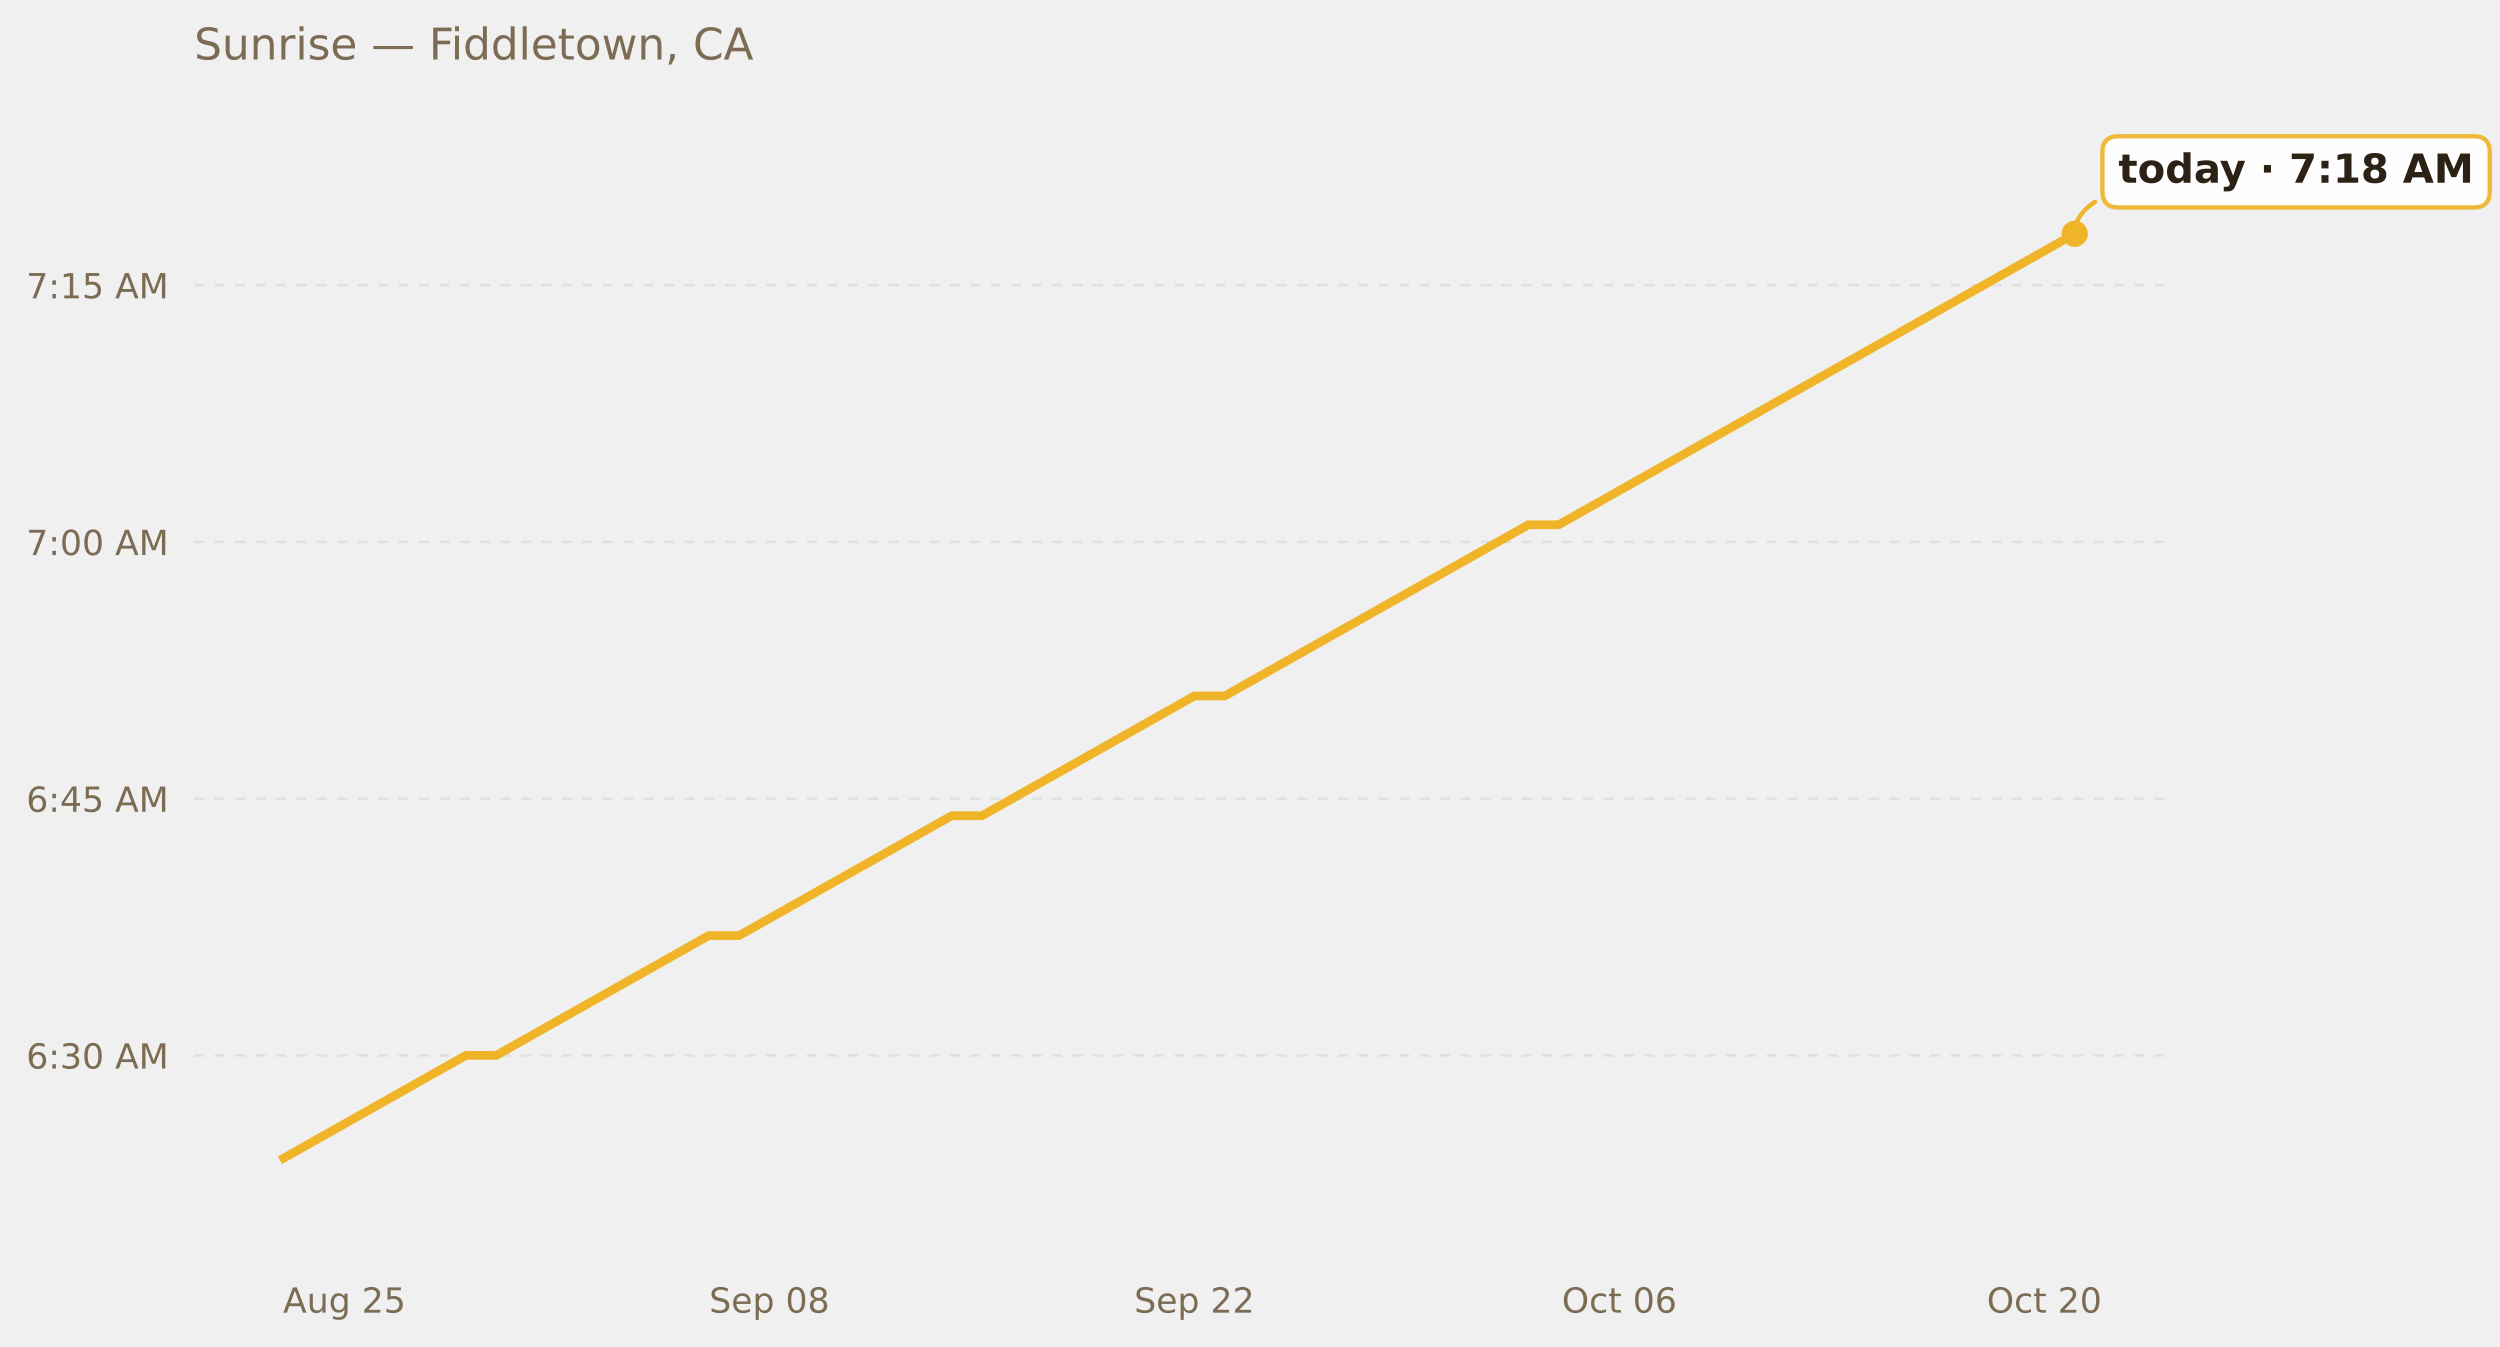
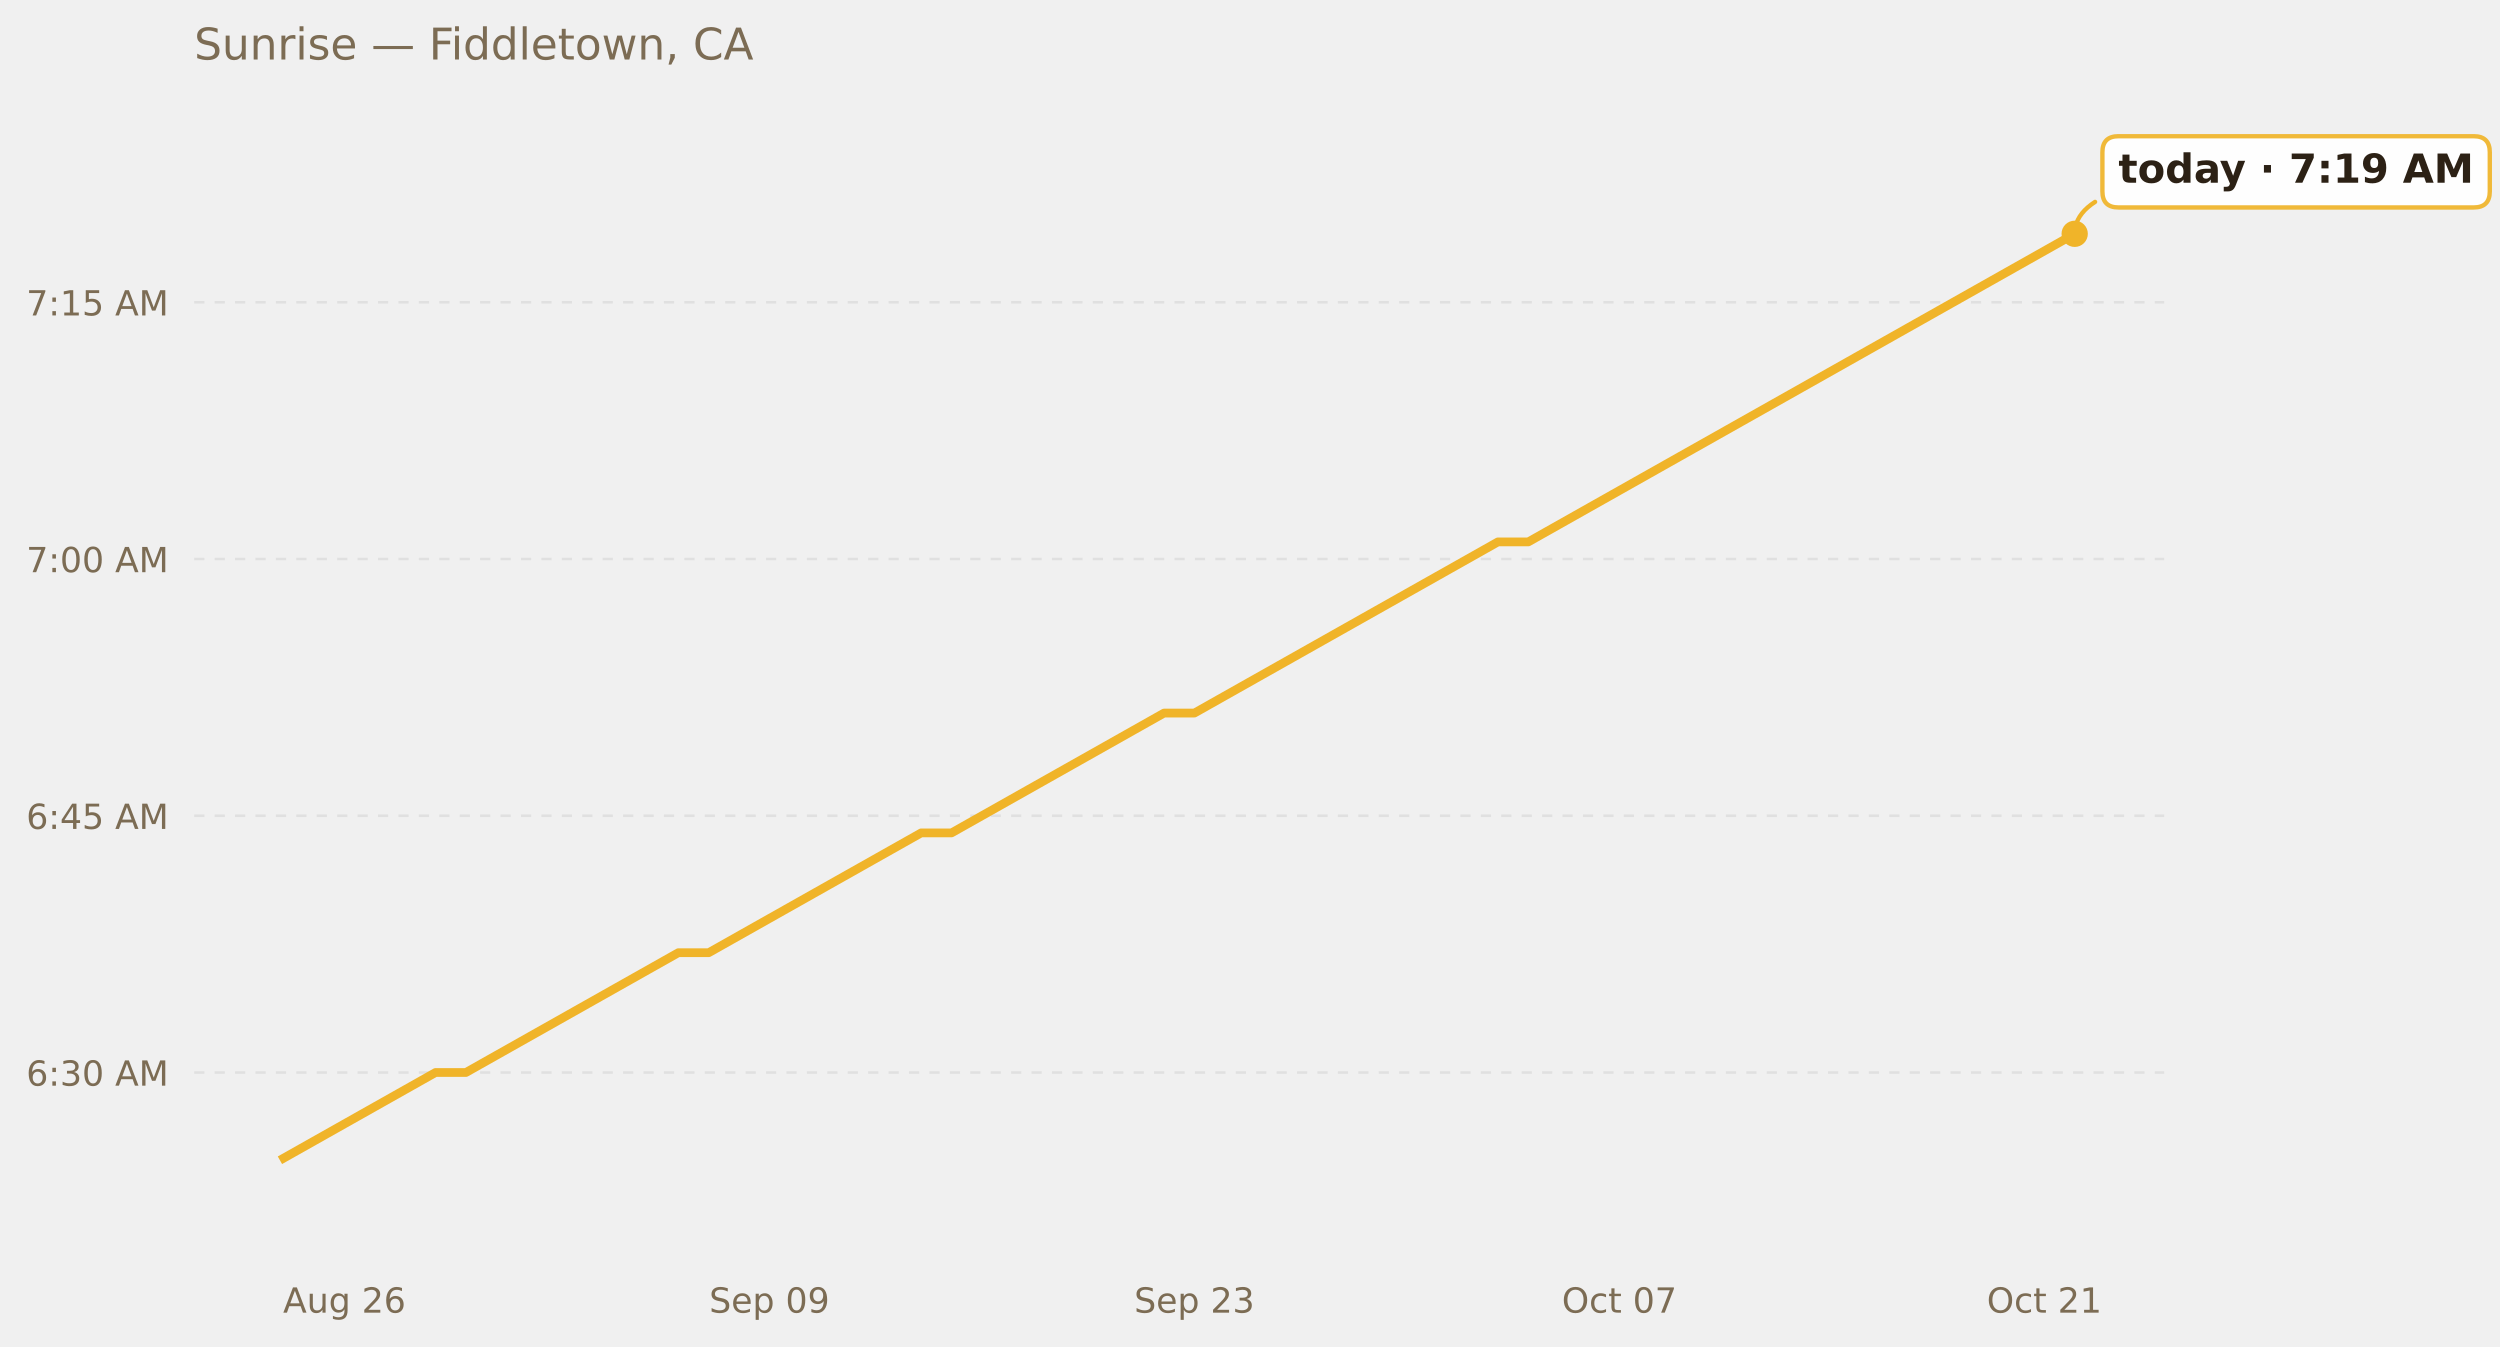
<svg xmlns="http://www.w3.org/2000/svg" xmlns:xlink="http://www.w3.org/1999/xlink" width="685.516pt" height="369.112pt" viewBox="0 0 685.516 369.112" version="1.1">
  <defs>
    <style type="text/css">*{stroke-linejoin: round; stroke-linecap: butt}</style>
  </defs>
  <g id="figure_1">
    <g id="patch_1">
      <path d="M 0 369.112  L 685.516 369.112  L 685.516 0  L 0 0  L 0 369.112  z " style="fill: none; opacity: 0" />
    </g>
    <g id="axes_1">
      <g id="patch_2">
        <path d="M 53.248 345.718  L 593.447 345.718  L 593.447 30.318  L 53.248 30.318  L 53.248 345.718  z " style="fill: none" />
      </g>
      <g id="matplotlib.axis_1">
        <g id="xtick_1">
          <g id="text_1">
            <g style="fill: #7c6c54" transform="translate(77.62049 359.9366) scale(0.095 -0.095)">
              <defs>
                <path id="DejaVuSans-41" d="M 2188 4044  L 1331 1722  L 3047 1722  L 2188 4044  z M 1831 4666  L 2547 4666  L 4325 0  L 3669 0  L 3244 1197  L 1141 1197  L 716 0  L 50 0  L 1831 4666  z " transform="scale(0.015625)" />
                <path id="DejaVuSans-75" d="M 544 1381  L 544 3500  L 1119 3500  L 1119 1403  Q 1119 906 1312 657  Q 1506 409 1894 409  Q 2359 409 2629 706  Q 2900 1003 2900 1516  L 2900 3500  L 3475 3500  L 3475 0  L 2900 0  L 2900 538  Q 2691 219 2414 64  Q 2138 -91 1772 -91  Q 1169 -91 856 284  Q 544 659 544 1381  z M 1991 3584  L 1991 3584  z " transform="scale(0.015625)" />
                <path id="DejaVuSans-67" d="M 2906 1791  Q 2906 2416 2648 2759  Q 2391 3103 1925 3103  Q 1463 3103 1205 2759  Q 947 2416 947 1791  Q 947 1169 1205 825  Q 1463 481 1925 481  Q 2391 481 2648 825  Q 2906 1169 2906 1791  z M 3481 434  Q 3481 -459 3084 -895  Q 2688 -1331 1869 -1331  Q 1566 -1331 1297 -1286  Q 1028 -1241 775 -1147  L 775 -588  Q 1028 -725 1275 -790  Q 1522 -856 1778 -856  Q 2344 -856 2625 -561  Q 2906 -266 2906 331  L 2906 616  Q 2728 306 2450 153  Q 2172 0 1784 0  Q 1141 0 747 490  Q 353 981 353 1791  Q 353 2603 747 3093  Q 1141 3584 1784 3584  Q 2172 3584 2450 3431  Q 2728 3278 2906 2969  L 2906 3500  L 3481 3500  L 3481 434  z " transform="scale(0.015625)" />
                <path id="DejaVuSans-20" transform="scale(0.015625)" />
                <path id="DejaVuSans-32" d="M 1228 531  L 3431 531  L 3431 0  L 469 0  L 469 531  Q 828 903 1448 1529  Q 2069 2156 2228 2338  Q 2531 2678 2651 2914  Q 2772 3150 2772 3378  Q 2772 3750 2511 3984  Q 2250 4219 1831 4219  Q 1534 4219 1204 4116  Q 875 4013 500 3803  L 500 4441  Q 881 4594 1212 4672  Q 1544 4750 1819 4750  Q 2544 4750 2975 4387  Q 3406 4025 3406 3419  Q 3406 3131 3298 2873  Q 3191 2616 2906 2266  Q 2828 2175 2409 1742  Q 1991 1309 1228 531  z " transform="scale(0.015625)" />
-                 <path id="DejaVuSans-35" d="M 691 4666  L 3169 4666  L 3169 4134  L 1269 4134  L 1269 2991  Q 1406 3038 1543 3061  Q 1681 3084 1819 3084  Q 2600 3084 3056 2656  Q 3513 2228 3513 1497  Q 3513 744 3044 326  Q 2575 -91 1722 -91  Q 1428 -91 1123 -41  Q 819 9 494 109  L 494 744  Q 775 591 1075 516  Q 1375 441 1709 441  Q 2250 441 2565 725  Q 2881 1009 2881 1497  Q 2881 1984 2565 2268  Q 2250 2553 1709 2553  Q 1456 2553 1204 2497  Q 953 2441 691 2322  L 691 4666  z " transform="scale(0.015625)" />
+                 <path id="DejaVuSans-36" d="M 2113 2584  Q 1688 2584 1439 2293  Q 1191 2003 1191 1497  Q 1191 994 1439 701  Q 1688 409 2113 409  Q 2538 409 2786 701  Q 3034 994 3034 1497  Q 3034 2003 2786 2293  Q 2538 2584 2113 2584  z M 3366 4563  L 3366 3988  Q 3128 4100 2886 4159  Q 2644 4219 2406 4219  Q 1781 4219 1451 3797  Q 1122 3375 1075 2522  Q 1259 2794 1537 2939  Q 1816 3084 2150 3084  Q 2853 3084 3261 2657  Q 3669 2231 3669 1497  Q 3669 778 3244 343  Q 2819 -91 2113 -91  Q 1303 -91 875 529  Q 447 1150 447 2328  Q 447 3434 972 4092  Q 1497 4750 2381 4750  Q 2619 4750 2861 4703  Q 3103 4656 3366 4563  z " transform="scale(0.015625)" />
              </defs>
              <use xlink:href="#DejaVuSans-41" />
              <use xlink:href="#DejaVuSans-75" x="68.408" />
              <use xlink:href="#DejaVuSans-67" x="131.787" />
              <use xlink:href="#DejaVuSans-20" x="195.264" />
              <use xlink:href="#DejaVuSans-32" x="227.051" />
-               <use xlink:href="#DejaVuSans-35" x="290.674" />
+               <use xlink:href="#DejaVuSans-36" x="290.674" />
            </g>
          </g>
        </g>
        <g id="xtick_2">
          <g id="text_2">
            <g style="fill: #7c6c54" transform="translate(194.4717 359.9366) scale(0.095 -0.095)">
              <defs>
                <path id="DejaVuSans-53" d="M 3425 4513  L 3425 3897  Q 3066 4069 2747 4153  Q 2428 4238 2131 4238  Q 1616 4238 1336 4038  Q 1056 3838 1056 3469  Q 1056 3159 1242 3001  Q 1428 2844 1947 2747  L 2328 2669  Q 3034 2534 3370 2195  Q 3706 1856 3706 1288  Q 3706 609 3251 259  Q 2797 -91 1919 -91  Q 1588 -91 1214 -16  Q 841 59 441 206  L 441 856  Q 825 641 1194 531  Q 1563 422 1919 422  Q 2459 422 2753 634  Q 3047 847 3047 1241  Q 3047 1584 2836 1778  Q 2625 1972 2144 2069  L 1759 2144  Q 1053 2284 737 2584  Q 422 2884 422 3419  Q 422 4038 858 4394  Q 1294 4750 2059 4750  Q 2388 4750 2728 4690  Q 3069 4631 3425 4513  z " transform="scale(0.015625)" />
                <path id="DejaVuSans-65" d="M 3597 1894  L 3597 1613  L 953 1613  Q 991 1019 1311 708  Q 1631 397 2203 397  Q 2534 397 2845 478  Q 3156 559 3463 722  L 3463 178  Q 3153 47 2828 -22  Q 2503 -91 2169 -91  Q 1331 -91 842 396  Q 353 884 353 1716  Q 353 2575 817 3079  Q 1281 3584 2069 3584  Q 2775 3584 3186 3129  Q 3597 2675 3597 1894  z M 3022 2063  Q 3016 2534 2758 2815  Q 2500 3097 2075 3097  Q 1594 3097 1305 2825  Q 1016 2553 972 2059  L 3022 2063  z " transform="scale(0.015625)" />
                <path id="DejaVuSans-70" d="M 1159 525  L 1159 -1331  L 581 -1331  L 581 3500  L 1159 3500  L 1159 2969  Q 1341 3281 1617 3432  Q 1894 3584 2278 3584  Q 2916 3584 3314 3078  Q 3713 2572 3713 1747  Q 3713 922 3314 415  Q 2916 -91 2278 -91  Q 1894 -91 1617 61  Q 1341 213 1159 525  z M 3116 1747  Q 3116 2381 2855 2742  Q 2594 3103 2138 3103  Q 1681 3103 1420 2742  Q 1159 2381 1159 1747  Q 1159 1113 1420 752  Q 1681 391 2138 391  Q 2594 391 2855 752  Q 3116 1113 3116 1747  z " transform="scale(0.015625)" />
                <path id="DejaVuSans-30" d="M 2034 4250  Q 1547 4250 1301 3770  Q 1056 3291 1056 2328  Q 1056 1369 1301 889  Q 1547 409 2034 409  Q 2525 409 2770 889  Q 3016 1369 3016 2328  Q 3016 3291 2770 3770  Q 2525 4250 2034 4250  z M 2034 4750  Q 2819 4750 3233 4129  Q 3647 3509 3647 2328  Q 3647 1150 3233 529  Q 2819 -91 2034 -91  Q 1250 -91 836 529  Q 422 1150 422 2328  Q 422 3509 836 4129  Q 1250 4750 2034 4750  z " transform="scale(0.015625)" />
-                 <path id="DejaVuSans-38" d="M 2034 2216  Q 1584 2216 1326 1975  Q 1069 1734 1069 1313  Q 1069 891 1326 650  Q 1584 409 2034 409  Q 2484 409 2743 651  Q 3003 894 3003 1313  Q 3003 1734 2745 1975  Q 2488 2216 2034 2216  z M 1403 2484  Q 997 2584 770 2862  Q 544 3141 544 3541  Q 544 4100 942 4425  Q 1341 4750 2034 4750  Q 2731 4750 3128 4425  Q 3525 4100 3525 3541  Q 3525 3141 3298 2862  Q 3072 2584 2669 2484  Q 3125 2378 3379 2068  Q 3634 1759 3634 1313  Q 3634 634 3220 271  Q 2806 -91 2034 -91  Q 1263 -91 848 271  Q 434 634 434 1313  Q 434 1759 690 2068  Q 947 2378 1403 2484  z M 1172 3481  Q 1172 3119 1398 2916  Q 1625 2713 2034 2713  Q 2441 2713 2670 2916  Q 2900 3119 2900 3481  Q 2900 3844 2670 4047  Q 2441 4250 2034 4250  Q 1625 4250 1398 4047  Q 1172 3844 1172 3481  z " transform="scale(0.015625)" />
+                 <path id="DejaVuSans-39" d="M 703 97  L 703 672  Q 941 559 1184 500  Q 1428 441 1663 441  Q 2288 441 2617 861  Q 2947 1281 2994 2138  Q 2813 1869 2534 1725  Q 2256 1581 1919 1581  Q 1219 1581 811 2004  Q 403 2428 403 3163  Q 403 3881 828 4315  Q 1253 4750 1959 4750  Q 2769 4750 3195 4129  Q 3622 3509 3622 2328  Q 3622 1225 3098 567  Q 2575 -91 1691 -91  Q 1453 -91 1209 -44  Q 966 3 703 97  z M 1959 2075  Q 2384 2075 2632 2365  Q 2881 2656 2881 3163  Q 2881 3666 2632 3958  Q 2384 4250 1959 4250  Q 1534 4250 1286 3958  Q 1038 3666 1038 3163  Q 1038 2656 1286 2365  Q 1534 2075 1959 2075  z " transform="scale(0.015625)" />
              </defs>
              <use xlink:href="#DejaVuSans-53" />
              <use xlink:href="#DejaVuSans-65" x="63.477" />
              <use xlink:href="#DejaVuSans-70" x="125" />
              <use xlink:href="#DejaVuSans-20" x="188.477" />
              <use xlink:href="#DejaVuSans-30" x="220.264" />
-               <use xlink:href="#DejaVuSans-38" x="283.887" />
+               <use xlink:href="#DejaVuSans-39" x="283.887" />
            </g>
          </g>
        </g>
        <g id="xtick_3">
          <g id="text_3">
            <g style="fill: #7c6c54" transform="translate(311.0016 359.9366) scale(0.095 -0.095)">
+               <defs>
+                 <path id="DejaVuSans-33" d="M 2597 2516  Q 3050 2419 3304 2112  Q 3559 1806 3559 1356  Q 3559 666 3084 287  Q 2609 -91 1734 -91  Q 1441 -91 1130 -33  Q 819 25 488 141  L 488 750  Q 750 597 1062 519  Q 1375 441 1716 441  Q 2309 441 2620 675  Q 2931 909 2931 1356  Q 2931 1769 2642 2001  Q 2353 2234 1838 2234  L 1294 2234  L 1294 2753  L 1863 2753  Q 2328 2753 2575 2939  Q 2822 3125 2822 3475  Q 2822 3834 2567 4026  Q 2313 4219 1838 4219  Q 1578 4219 1281 4162  Q 984 4106 628 3988  L 628 4550  Q 988 4650 1302 4700  Q 1616 4750 1894 4750  Q 2613 4750 3031 4423  Q 3450 4097 3450 3541  Q 3450 3153 3228 2886  Q 3006 2619 2597 2516  z " transform="scale(0.015625)" />
+               </defs>
              <use xlink:href="#DejaVuSans-53" />
              <use xlink:href="#DejaVuSans-65" x="63.477" />
              <use xlink:href="#DejaVuSans-70" x="125" />
              <use xlink:href="#DejaVuSans-20" x="188.477" />
              <use xlink:href="#DejaVuSans-32" x="220.264" />
-               <use xlink:href="#DejaVuSans-32" x="283.887" />
+               <use xlink:href="#DejaVuSans-33" x="283.887" />
            </g>
          </g>
        </g>
        <g id="xtick_4">
          <g id="text_4">
            <g style="fill: #7c6c54" transform="translate(428.2721 359.9366) scale(0.095 -0.095)">
              <defs>
                <path id="DejaVuSans-4f" d="M 2522 4238  Q 1834 4238 1429 3725  Q 1025 3213 1025 2328  Q 1025 1447 1429 934  Q 1834 422 2522 422  Q 3209 422 3611 934  Q 4013 1447 4013 2328  Q 4013 3213 3611 3725  Q 3209 4238 2522 4238  z M 2522 4750  Q 3503 4750 4090 4092  Q 4678 3434 4678 2328  Q 4678 1225 4090 567  Q 3503 -91 2522 -91  Q 1538 -91 948 565  Q 359 1222 359 2328  Q 359 3434 948 4092  Q 1538 4750 2522 4750  z " transform="scale(0.015625)" />
                <path id="DejaVuSans-63" d="M 3122 3366  L 3122 2828  Q 2878 2963 2633 3030  Q 2388 3097 2138 3097  Q 1578 3097 1268 2742  Q 959 2388 959 1747  Q 959 1106 1268 751  Q 1578 397 2138 397  Q 2388 397 2633 464  Q 2878 531 3122 666  L 3122 134  Q 2881 22 2623 -34  Q 2366 -91 2075 -91  Q 1284 -91 818 406  Q 353 903 353 1747  Q 353 2603 823 3093  Q 1294 3584 2113 3584  Q 2378 3584 2631 3529  Q 2884 3475 3122 3366  z " transform="scale(0.015625)" />
                <path id="DejaVuSans-74" d="M 1172 4494  L 1172 3500  L 2356 3500  L 2356 3053  L 1172 3053  L 1172 1153  Q 1172 725 1289 603  Q 1406 481 1766 481  L 2356 481  L 2356 0  L 1766 0  Q 1100 0 847 248  Q 594 497 594 1153  L 594 3053  L 172 3053  L 172 3500  L 594 3500  L 594 4494  L 1172 4494  z " transform="scale(0.015625)" />
-                 <path id="DejaVuSans-36" d="M 2113 2584  Q 1688 2584 1439 2293  Q 1191 2003 1191 1497  Q 1191 994 1439 701  Q 1688 409 2113 409  Q 2538 409 2786 701  Q 3034 994 3034 1497  Q 3034 2003 2786 2293  Q 2538 2584 2113 2584  z M 3366 4563  L 3366 3988  Q 3128 4100 2886 4159  Q 2644 4219 2406 4219  Q 1781 4219 1451 3797  Q 1122 3375 1075 2522  Q 1259 2794 1537 2939  Q 1816 3084 2150 3084  Q 2853 3084 3261 2657  Q 3669 2231 3669 1497  Q 3669 778 3244 343  Q 2819 -91 2113 -91  Q 1303 -91 875 529  Q 447 1150 447 2328  Q 447 3434 972 4092  Q 1497 4750 2381 4750  Q 2619 4750 2861 4703  Q 3103 4656 3366 4563  z " transform="scale(0.015625)" />
+                 <path id="DejaVuSans-37" d="M 525 4666  L 3525 4666  L 3525 4397  L 1831 0  L 1172 0  L 2766 4134  L 525 4134  L 525 4666  z " transform="scale(0.015625)" />
              </defs>
              <use xlink:href="#DejaVuSans-4f" />
              <use xlink:href="#DejaVuSans-63" x="78.711" />
              <use xlink:href="#DejaVuSans-74" x="133.691" />
              <use xlink:href="#DejaVuSans-20" x="172.9" />
              <use xlink:href="#DejaVuSans-30" x="204.688" />
-               <use xlink:href="#DejaVuSans-36" x="268.311" />
+               <use xlink:href="#DejaVuSans-37" x="268.311" />
            </g>
          </g>
        </g>
        <g id="xtick_5">
          <g id="text_5">
            <g style="fill: #7c6c54" transform="translate(544.802 359.9366) scale(0.095 -0.095)">
+               <defs>
+                 <path id="DejaVuSans-31" d="M 794 531  L 1825 531  L 1825 4091  L 703 3866  L 703 4441  L 1819 4666  L 2450 4666  L 2450 531  L 3481 531  L 3481 0  L 794 0  L 794 531  z " transform="scale(0.015625)" />
+               </defs>
              <use xlink:href="#DejaVuSans-4f" />
              <use xlink:href="#DejaVuSans-63" x="78.711" />
              <use xlink:href="#DejaVuSans-74" x="133.691" />
              <use xlink:href="#DejaVuSans-20" x="172.9" />
              <use xlink:href="#DejaVuSans-32" x="204.688" />
-               <use xlink:href="#DejaVuSans-30" x="268.311" />
+               <use xlink:href="#DejaVuSans-31" x="268.311" />
            </g>
          </g>
        </g>
      </g>
      <g id="matplotlib.axis_2">
        <g id="ytick_1">
          <g id="line2d_1">
-             <path d="M 53.248 289.397  L 593.447 289.397  " clip-path="url(#p739a6fc2e6)" style="fill: none; stroke-dasharray: 2.8,2.8; stroke-dashoffset: 0; stroke: #e0e0e0; stroke-width: 0.7" />
+             <path d="M 53.248 294.09  L 593.447 294.09  " clip-path="url(#p090eacb730)" style="fill: none; stroke-dasharray: 2.8,2.8; stroke-dashoffset: 0; stroke: #e0e0e0; stroke-width: 0.7" />
          </g>
          <g id="text_6">
-             <g style="fill: #7c6c54" transform="translate(7.2 293.006) scale(0.095 -0.095)">
+             <g style="fill: #7c6c54" transform="translate(7.2 297.6994) scale(0.095 -0.095)">
              <defs>
                <path id="DejaVuSans-3a" d="M 750 794  L 1409 794  L 1409 0  L 750 0  L 750 794  z M 750 3309  L 1409 3309  L 1409 2516  L 750 2516  L 750 3309  z " transform="scale(0.015625)" />
-                 <path id="DejaVuSans-33" d="M 2597 2516  Q 3050 2419 3304 2112  Q 3559 1806 3559 1356  Q 3559 666 3084 287  Q 2609 -91 1734 -91  Q 1441 -91 1130 -33  Q 819 25 488 141  L 488 750  Q 750 597 1062 519  Q 1375 441 1716 441  Q 2309 441 2620 675  Q 2931 909 2931 1356  Q 2931 1769 2642 2001  Q 2353 2234 1838 2234  L 1294 2234  L 1294 2753  L 1863 2753  Q 2328 2753 2575 2939  Q 2822 3125 2822 3475  Q 2822 3834 2567 4026  Q 2313 4219 1838 4219  Q 1578 4219 1281 4162  Q 984 4106 628 3988  L 628 4550  Q 988 4650 1302 4700  Q 1616 4750 1894 4750  Q 2613 4750 3031 4423  Q 3450 4097 3450 3541  Q 3450 3153 3228 2886  Q 3006 2619 2597 2516  z " transform="scale(0.015625)" />
                <path id="DejaVuSans-4d" d="M 628 4666  L 1569 4666  L 2759 1491  L 3956 4666  L 4897 4666  L 4897 0  L 4281 0  L 4281 4097  L 3078 897  L 2444 897  L 1241 4097  L 1241 0  L 628 0  L 628 4666  z " transform="scale(0.015625)" />
              </defs>
              <use xlink:href="#DejaVuSans-36" />
              <use xlink:href="#DejaVuSans-3a" x="63.623" />
              <use xlink:href="#DejaVuSans-33" x="97.314" />
              <use xlink:href="#DejaVuSans-30" x="160.938" />
              <use xlink:href="#DejaVuSans-20" x="224.561" />
              <use xlink:href="#DejaVuSans-41" x="256.348" />
              <use xlink:href="#DejaVuSans-4d" x="324.756" />
            </g>
          </g>
        </g>
        <g id="ytick_2">
          <g id="line2d_2">
-             <path d="M 53.248 218.995  L 593.447 218.995  " clip-path="url(#p739a6fc2e6)" style="fill: none; stroke-dasharray: 2.8,2.8; stroke-dashoffset: 0; stroke: #e0e0e0; stroke-width: 0.7" />
+             <path d="M 53.248 223.688  L 593.447 223.688  " clip-path="url(#p090eacb730)" style="fill: none; stroke-dasharray: 2.8,2.8; stroke-dashoffset: 0; stroke: #e0e0e0; stroke-width: 0.7" />
          </g>
          <g id="text_7">
-             <g style="fill: #7c6c54" transform="translate(7.2 222.6042) scale(0.095 -0.095)">
+             <g style="fill: #7c6c54" transform="translate(7.2 227.2976) scale(0.095 -0.095)">
              <defs>
                <path id="DejaVuSans-34" d="M 2419 4116  L 825 1625  L 2419 1625  L 2419 4116  z M 2253 4666  L 3047 4666  L 3047 1625  L 3713 1625  L 3713 1100  L 3047 1100  L 3047 0  L 2419 0  L 2419 1100  L 313 1100  L 313 1709  L 2253 4666  z " transform="scale(0.015625)" />
+                 <path id="DejaVuSans-35" d="M 691 4666  L 3169 4666  L 3169 4134  L 1269 4134  L 1269 2991  Q 1406 3038 1543 3061  Q 1681 3084 1819 3084  Q 2600 3084 3056 2656  Q 3513 2228 3513 1497  Q 3513 744 3044 326  Q 2575 -91 1722 -91  Q 1428 -91 1123 -41  Q 819 9 494 109  L 494 744  Q 775 591 1075 516  Q 1375 441 1709 441  Q 2250 441 2565 725  Q 2881 1009 2881 1497  Q 2881 1984 2565 2268  Q 2250 2553 1709 2553  Q 1456 2553 1204 2497  Q 953 2441 691 2322  L 691 4666  z " transform="scale(0.015625)" />
              </defs>
              <use xlink:href="#DejaVuSans-36" />
              <use xlink:href="#DejaVuSans-3a" x="63.623" />
              <use xlink:href="#DejaVuSans-34" x="97.314" />
              <use xlink:href="#DejaVuSans-35" x="160.938" />
              <use xlink:href="#DejaVuSans-20" x="224.561" />
              <use xlink:href="#DejaVuSans-41" x="256.348" />
              <use xlink:href="#DejaVuSans-4d" x="324.756" />
            </g>
          </g>
        </g>
        <g id="ytick_3">
          <g id="line2d_3">
-             <path d="M 53.248 148.593  L 593.447 148.593  " clip-path="url(#p739a6fc2e6)" style="fill: none; stroke-dasharray: 2.8,2.8; stroke-dashoffset: 0; stroke: #e0e0e0; stroke-width: 0.7" />
+             <path d="M 53.248 153.287  L 593.447 153.287  " clip-path="url(#p090eacb730)" style="fill: none; stroke-dasharray: 2.8,2.8; stroke-dashoffset: 0; stroke: #e0e0e0; stroke-width: 0.7" />
          </g>
          <g id="text_8">
-             <g style="fill: #7c6c54" transform="translate(7.2 152.2024) scale(0.095 -0.095)">
-               <defs>
-                 <path id="DejaVuSans-37" d="M 525 4666  L 3525 4666  L 3525 4397  L 1831 0  L 1172 0  L 2766 4134  L 525 4134  L 525 4666  z " transform="scale(0.015625)" />
-               </defs>
+             <g style="fill: #7c6c54" transform="translate(7.2 156.8958) scale(0.095 -0.095)">
              <use xlink:href="#DejaVuSans-37" />
              <use xlink:href="#DejaVuSans-3a" x="63.623" />
              <use xlink:href="#DejaVuSans-30" x="97.314" />
              <use xlink:href="#DejaVuSans-30" x="160.938" />
              <use xlink:href="#DejaVuSans-20" x="224.561" />
              <use xlink:href="#DejaVuSans-41" x="256.348" />
              <use xlink:href="#DejaVuSans-4d" x="324.756" />
            </g>
          </g>
        </g>
        <g id="ytick_4">
          <g id="line2d_4">
-             <path d="M 53.248 78.191  L 593.447 78.191  " clip-path="url(#p739a6fc2e6)" style="fill: none; stroke-dasharray: 2.8,2.8; stroke-dashoffset: 0; stroke: #e0e0e0; stroke-width: 0.7" />
+             <path d="M 53.248 82.885  L 593.447 82.885  " clip-path="url(#p090eacb730)" style="fill: none; stroke-dasharray: 2.8,2.8; stroke-dashoffset: 0; stroke: #e0e0e0; stroke-width: 0.7" />
          </g>
          <g id="text_9">
-             <g style="fill: #7c6c54" transform="translate(7.2 81.8006) scale(0.095 -0.095)">
-               <defs>
-                 <path id="DejaVuSans-31" d="M 794 531  L 1825 531  L 1825 4091  L 703 3866  L 703 4441  L 1819 4666  L 2450 4666  L 2450 531  L 3481 531  L 3481 0  L 794 0  L 794 531  z " transform="scale(0.015625)" />
-               </defs>
+             <g style="fill: #7c6c54" transform="translate(7.2 86.49405) scale(0.095 -0.095)">
              <use xlink:href="#DejaVuSans-37" />
              <use xlink:href="#DejaVuSans-3a" x="63.623" />
              <use xlink:href="#DejaVuSans-31" x="97.314" />
              <use xlink:href="#DejaVuSans-35" x="160.938" />
              <use xlink:href="#DejaVuSans-20" x="224.561" />
              <use xlink:href="#DejaVuSans-41" x="256.348" />
              <use xlink:href="#DejaVuSans-4d" x="324.756" />
            </g>
          </g>
        </g>
      </g>
      <g id="line2d_5">
-         <path d="M 77.802 317.557  L 86.126 312.864  L 94.45 308.171  L 102.773 303.477  L 111.097 298.784  L 119.42 294.09  L 127.744 289.397  L 136.067 289.397  L 144.391 284.703  L 152.715 280.01  L 161.038 275.316  L 169.362 270.623  L 177.685 265.929  L 186.009 261.236  L 194.332 256.543  L 202.656 256.543  L 210.979 251.849  L 219.303 247.156  L 227.627 242.462  L 235.95 237.769  L 244.274 233.075  L 252.597 228.382  L 260.921 223.688  L 269.244 223.688  L 277.568 218.995  L 285.891 214.301  L 294.215 209.608  L 302.539 204.915  L 310.862 200.221  L 319.186 195.528  L 327.509 190.834  L 335.833 190.834  L 344.156 186.141  L 352.48 181.447  L 360.804 176.754  L 369.127 172.06  L 377.451 167.367  L 385.774 162.673  L 394.098 157.98  L 402.421 153.287  L 410.745 148.593  L 419.068 143.9  L 427.392 143.9  L 435.716 139.206  L 444.039 134.513  L 452.363 129.819  L 460.686 125.126  L 469.01 120.432  L 477.333 115.739  L 485.657 111.046  L 493.981 106.352  L 502.304 101.659  L 510.628 96.965  L 518.951 92.272  L 527.275 87.578  L 535.598 82.885  L 543.922 78.191  L 552.245 73.498  L 560.569 68.804  L 568.893 64.111  " clip-path="url(#p739a6fc2e6)" style="fill: none; stroke: #f0b429; stroke-width: 2.4; stroke-linecap: square" />
+         <path d="M 77.802 317.557  L 86.126 312.864  L 94.45 308.171  L 102.773 303.477  L 111.097 298.784  L 119.42 294.09  L 127.744 294.09  L 136.067 289.397  L 144.391 284.703  L 152.715 280.01  L 161.038 275.316  L 169.362 270.623  L 177.685 265.929  L 186.009 261.236  L 194.332 261.236  L 202.656 256.543  L 210.979 251.849  L 219.303 247.156  L 227.627 242.462  L 235.95 237.769  L 244.274 233.075  L 252.597 228.382  L 260.921 228.382  L 269.244 223.688  L 277.568 218.995  L 285.891 214.301  L 294.215 209.608  L 302.539 204.915  L 310.862 200.221  L 319.186 195.528  L 327.509 195.528  L 335.833 190.834  L 344.156 186.141  L 352.48 181.447  L 360.804 176.754  L 369.127 172.06  L 377.451 167.367  L 385.774 162.673  L 394.098 157.98  L 402.421 153.287  L 410.745 148.593  L 419.068 148.593  L 427.392 143.9  L 435.716 139.206  L 444.039 134.513  L 452.363 129.819  L 460.686 125.126  L 469.01 120.432  L 477.333 115.739  L 485.657 111.046  L 493.981 106.352  L 502.304 101.659  L 510.628 96.965  L 518.951 92.272  L 527.275 87.578  L 535.598 82.885  L 543.922 78.191  L 552.245 73.498  L 560.569 68.804  L 568.893 64.111  " clip-path="url(#p090eacb730)" style="fill: none; stroke: #f0b429; stroke-width: 2.4; stroke-linecap: square" />
      </g>
      <g id="patch_3">
        <path d="M 574.481 55.364  Q 570.003 58.242 569.113 62.124  " style="fill: none; stroke: #f0b429; stroke-width: 1.2; stroke-linecap: round" />
      </g>
      <g id="text_10">
        <g id="patch_4">
          <path d="M 580.893 56.885  L 678.316 56.885  Q 682.716 56.885 682.716 52.485  L 682.716 41.753  Q 682.716 37.353 678.316 37.353  L 580.893 37.353  Q 576.493 37.353 576.493 41.753  L 576.493 52.485  Q 576.493 56.885 580.893 56.885  z " style="fill: #ffffff; opacity: 0.92; stroke: #f0b429; stroke-width: 1.2; stroke-linejoin: miter" />
        </g>
        <g style="fill: #2c2115" transform="translate(580.8926 50.11098) scale(0.11 -0.11)">
          <defs>
            <path id="DejaVuSans-Bold-74" d="M 1759 4494  L 1759 3500  L 2913 3500  L 2913 2700  L 1759 2700  L 1759 1216  Q 1759 972 1856 886  Q 1953 800 2241 800  L 2816 800  L 2816 0  L 1856 0  Q 1194 0 917 276  Q 641 553 641 1216  L 641 2700  L 84 2700  L 84 3500  L 641 3500  L 641 4494  L 1759 4494  z " transform="scale(0.015625)" />
            <path id="DejaVuSans-Bold-6f" d="M 2203 2784  Q 1831 2784 1636 2517  Q 1441 2250 1441 1747  Q 1441 1244 1636 976  Q 1831 709 2203 709  Q 2569 709 2762 976  Q 2956 1244 2956 1747  Q 2956 2250 2762 2517  Q 2569 2784 2203 2784  z M 2203 3584  Q 3106 3584 3614 3096  Q 4122 2609 4122 1747  Q 4122 884 3614 396  Q 3106 -91 2203 -91  Q 1297 -91 786 396  Q 275 884 275 1747  Q 275 2609 786 3096  Q 1297 3584 2203 3584  z " transform="scale(0.015625)" />
            <path id="DejaVuSans-Bold-64" d="M 2919 2988  L 2919 4863  L 4044 4863  L 4044 0  L 2919 0  L 2919 506  Q 2688 197 2409 53  Q 2131 -91 1766 -91  Q 1119 -91 703 423  Q 288 938 288 1747  Q 288 2556 703 3070  Q 1119 3584 1766 3584  Q 2128 3584 2408 3439  Q 2688 3294 2919 2988  z M 2181 722  Q 2541 722 2730 984  Q 2919 1247 2919 1747  Q 2919 2247 2730 2509  Q 2541 2772 2181 2772  Q 1825 2772 1636 2509  Q 1447 2247 1447 1747  Q 1447 1247 1636 984  Q 1825 722 2181 722  z " transform="scale(0.015625)" />
            <path id="DejaVuSans-Bold-61" d="M 2106 1575  Q 1756 1575 1579 1456  Q 1403 1338 1403 1106  Q 1403 894 1545 773  Q 1688 653 1941 653  Q 2256 653 2472 879  Q 2688 1106 2688 1447  L 2688 1575  L 2106 1575  z M 3816 1997  L 3816 0  L 2688 0  L 2688 519  Q 2463 200 2181 54  Q 1900 -91 1497 -91  Q 953 -91 614 226  Q 275 544 275 1050  Q 275 1666 698 1953  Q 1122 2241 2028 2241  L 2688 2241  L 2688 2328  Q 2688 2594 2478 2717  Q 2269 2841 1825 2841  Q 1466 2841 1156 2769  Q 847 2697 581 2553  L 581 3406  Q 941 3494 1303 3539  Q 1666 3584 2028 3584  Q 2975 3584 3395 3211  Q 3816 2838 3816 1997  z " transform="scale(0.015625)" />
            <path id="DejaVuSans-Bold-79" d="M 78 3500  L 1197 3500  L 2138 1125  L 2938 3500  L 4056 3500  L 2584 -331  Q 2363 -916 2067 -1148  Q 1772 -1381 1288 -1381  L 641 -1381  L 641 -647  L 991 -647  Q 1275 -647 1404 -556  Q 1534 -466 1606 -231  L 1638 -134  L 78 3500  z " transform="scale(0.015625)" />
            <path id="DejaVuSans-Bold-20" transform="scale(0.015625)" />
            <path id="DejaVuSans-Bold-b7" d="M 653 2828  L 1778 2828  L 1778 1619  L 653 1619  L 653 2828  z " transform="scale(0.015625)" />
            <path id="DejaVuSans-Bold-37" d="M 428 4666  L 3944 4666  L 3944 3988  L 2125 0  L 953 0  L 2675 3781  L 428 3781  L 428 4666  z " transform="scale(0.015625)" />
            <path id="DejaVuSans-Bold-3a" d="M 716 3500  L 1844 3500  L 1844 2291  L 716 2291  L 716 3500  z M 716 1209  L 1844 1209  L 1844 0  L 716 0  L 716 1209  z " transform="scale(0.015625)" />
            <path id="DejaVuSans-Bold-31" d="M 750 831  L 1813 831  L 1813 3847  L 722 3622  L 722 4441  L 1806 4666  L 2950 4666  L 2950 831  L 4013 831  L 4013 0  L 750 0  L 750 831  z " transform="scale(0.015625)" />
-             <path id="DejaVuSans-Bold-38" d="M 2228 2088  Q 1891 2088 1709 1903  Q 1528 1719 1528 1375  Q 1528 1031 1709 848  Q 1891 666 2228 666  Q 2563 666 2741 848  Q 2919 1031 2919 1375  Q 2919 1722 2741 1905  Q 2563 2088 2228 2088  z M 1350 2484  Q 925 2613 709 2878  Q 494 3144 494 3541  Q 494 4131 934 4440  Q 1375 4750 2228 4750  Q 3075 4750 3515 4442  Q 3956 4134 3956 3541  Q 3956 3144 3739 2878  Q 3522 2613 3097 2484  Q 3572 2353 3814 2058  Q 4056 1763 4056 1313  Q 4056 619 3595 264  Q 3134 -91 2228 -91  Q 1319 -91 855 264  Q 391 619 391 1313  Q 391 1763 633 2058  Q 875 2353 1350 2484  z M 1631 3419  Q 1631 3141 1786 2991  Q 1941 2841 2228 2841  Q 2509 2841 2662 2991  Q 2816 3141 2816 3419  Q 2816 3697 2662 3845  Q 2509 3994 2228 3994  Q 1941 3994 1786 3844  Q 1631 3694 1631 3419  z " transform="scale(0.015625)" />
+             <path id="DejaVuSans-Bold-39" d="M 641 103  L 641 966  Q 928 831 1190 764  Q 1453 697 1709 697  Q 2247 697 2547 995  Q 2847 1294 2900 1881  Q 2688 1725 2447 1647  Q 2206 1569 1925 1569  Q 1209 1569 770 1986  Q 331 2403 331 3084  Q 331 3838 820 4291  Q 1309 4744 2131 4744  Q 3044 4744 3544 4128  Q 4044 3513 4044 2388  Q 4044 1231 3459 570  Q 2875 -91 1856 -91  Q 1528 -91 1228 -42  Q 928 6 641 103  z M 2125 2350  Q 2441 2350 2600 2554  Q 2759 2759 2759 3169  Q 2759 3575 2600 3781  Q 2441 3988 2125 3988  Q 1809 3988 1650 3781  Q 1491 3575 1491 3169  Q 1491 2759 1650 2554  Q 1809 2350 2125 2350  z " transform="scale(0.015625)" />
            <path id="DejaVuSans-Bold-41" d="M 3419 850  L 1538 850  L 1241 0  L 31 0  L 1759 4666  L 3194 4666  L 4922 0  L 3713 0  L 3419 850  z M 1838 1716  L 3116 1716  L 2478 3572  L 1838 1716  z " transform="scale(0.015625)" />
            <path id="DejaVuSans-Bold-4d" d="M 588 4666  L 2119 4666  L 3181 2169  L 4250 4666  L 5778 4666  L 5778 0  L 4641 0  L 4641 3413  L 3566 897  L 2803 897  L 1728 3413  L 1728 0  L 588 0  L 588 4666  z " transform="scale(0.015625)" />
          </defs>
          <use xlink:href="#DejaVuSans-Bold-74" />
          <use xlink:href="#DejaVuSans-Bold-6f" x="47.803" />
          <use xlink:href="#DejaVuSans-Bold-64" x="116.504" />
          <use xlink:href="#DejaVuSans-Bold-61" x="188.086" />
          <use xlink:href="#DejaVuSans-Bold-79" x="252.441" />
          <use xlink:href="#DejaVuSans-Bold-20" x="317.627" />
          <use xlink:href="#DejaVuSans-Bold-b7" x="352.441" />
          <use xlink:href="#DejaVuSans-Bold-20" x="390.43" />
          <use xlink:href="#DejaVuSans-Bold-37" x="425.244" />
          <use xlink:href="#DejaVuSans-Bold-3a" x="494.824" />
          <use xlink:href="#DejaVuSans-Bold-31" x="534.814" />
-           <use xlink:href="#DejaVuSans-Bold-38" x="604.395" />
+           <use xlink:href="#DejaVuSans-Bold-39" x="604.395" />
          <use xlink:href="#DejaVuSans-Bold-20" x="673.975" />
          <use xlink:href="#DejaVuSans-Bold-41" x="708.789" />
          <use xlink:href="#DejaVuSans-Bold-4d" x="786.182" />
        </g>
      </g>
      <g id="text_11">
        <g style="fill: #7c6c54" transform="translate(53.24797 16.31812) scale(0.12 -0.12)">
          <defs>
            <path id="DejaVuSans-6e" d="M 3513 2113  L 3513 0  L 2938 0  L 2938 2094  Q 2938 2591 2744 2837  Q 2550 3084 2163 3084  Q 1697 3084 1428 2787  Q 1159 2491 1159 1978  L 1159 0  L 581 0  L 581 3500  L 1159 3500  L 1159 2956  Q 1366 3272 1645 3428  Q 1925 3584 2291 3584  Q 2894 3584 3203 3211  Q 3513 2838 3513 2113  z " transform="scale(0.015625)" />
            <path id="DejaVuSans-72" d="M 2631 2963  Q 2534 3019 2420 3045  Q 2306 3072 2169 3072  Q 1681 3072 1420 2755  Q 1159 2438 1159 1844  L 1159 0  L 581 0  L 581 3500  L 1159 3500  L 1159 2956  Q 1341 3275 1631 3429  Q 1922 3584 2338 3584  Q 2397 3584 2469 3576  Q 2541 3569 2628 3553  L 2631 2963  z " transform="scale(0.015625)" />
            <path id="DejaVuSans-69" d="M 603 3500  L 1178 3500  L 1178 0  L 603 0  L 603 3500  z M 603 4863  L 1178 4863  L 1178 4134  L 603 4134  L 603 4863  z " transform="scale(0.015625)" />
            <path id="DejaVuSans-73" d="M 2834 3397  L 2834 2853  Q 2591 2978 2328 3040  Q 2066 3103 1784 3103  Q 1356 3103 1142 2972  Q 928 2841 928 2578  Q 928 2378 1081 2264  Q 1234 2150 1697 2047  L 1894 2003  Q 2506 1872 2764 1633  Q 3022 1394 3022 966  Q 3022 478 2636 193  Q 2250 -91 1575 -91  Q 1294 -91 989 -36  Q 684 19 347 128  L 347 722  Q 666 556 975 473  Q 1284 391 1588 391  Q 1994 391 2212 530  Q 2431 669 2431 922  Q 2431 1156 2273 1281  Q 2116 1406 1581 1522  L 1381 1569  Q 847 1681 609 1914  Q 372 2147 372 2553  Q 372 3047 722 3315  Q 1072 3584 1716 3584  Q 2034 3584 2315 3537  Q 2597 3491 2834 3397  z " transform="scale(0.015625)" />
            <path id="DejaVuSans-2014" d="M 313 1978  L 6088 1978  L 6088 1528  L 313 1528  L 313 1978  z " transform="scale(0.015625)" />
            <path id="DejaVuSans-46" d="M 628 4666  L 3309 4666  L 3309 4134  L 1259 4134  L 1259 2759  L 3109 2759  L 3109 2228  L 1259 2228  L 1259 0  L 628 0  L 628 4666  z " transform="scale(0.015625)" />
            <path id="DejaVuSans-64" d="M 2906 2969  L 2906 4863  L 3481 4863  L 3481 0  L 2906 0  L 2906 525  Q 2725 213 2448 61  Q 2172 -91 1784 -91  Q 1150 -91 751 415  Q 353 922 353 1747  Q 353 2572 751 3078  Q 1150 3584 1784 3584  Q 2172 3584 2448 3432  Q 2725 3281 2906 2969  z M 947 1747  Q 947 1113 1208 752  Q 1469 391 1925 391  Q 2381 391 2643 752  Q 2906 1113 2906 1747  Q 2906 2381 2643 2742  Q 2381 3103 1925 3103  Q 1469 3103 1208 2742  Q 947 2381 947 1747  z " transform="scale(0.015625)" />
            <path id="DejaVuSans-6c" d="M 603 4863  L 1178 4863  L 1178 0  L 603 0  L 603 4863  z " transform="scale(0.015625)" />
            <path id="DejaVuSans-6f" d="M 1959 3097  Q 1497 3097 1228 2736  Q 959 2375 959 1747  Q 959 1119 1226 758  Q 1494 397 1959 397  Q 2419 397 2687 759  Q 2956 1122 2956 1747  Q 2956 2369 2687 2733  Q 2419 3097 1959 3097  z M 1959 3584  Q 2709 3584 3137 3096  Q 3566 2609 3566 1747  Q 3566 888 3137 398  Q 2709 -91 1959 -91  Q 1206 -91 779 398  Q 353 888 353 1747  Q 353 2609 779 3096  Q 1206 3584 1959 3584  z " transform="scale(0.015625)" />
            <path id="DejaVuSans-77" d="M 269 3500  L 844 3500  L 1563 769  L 2278 3500  L 2956 3500  L 3675 769  L 4391 3500  L 4966 3500  L 4050 0  L 3372 0  L 2619 2869  L 1863 0  L 1184 0  L 269 3500  z " transform="scale(0.015625)" />
            <path id="DejaVuSans-2c" d="M 750 794  L 1409 794  L 1409 256  L 897 -744  L 494 -744  L 750 256  L 750 794  z " transform="scale(0.015625)" />
            <path id="DejaVuSans-43" d="M 4122 4306  L 4122 3641  Q 3803 3938 3442 4084  Q 3081 4231 2675 4231  Q 1875 4231 1450 3742  Q 1025 3253 1025 2328  Q 1025 1406 1450 917  Q 1875 428 2675 428  Q 3081 428 3442 575  Q 3803 722 4122 1019  L 4122 359  Q 3791 134 3420 21  Q 3050 -91 2638 -91  Q 1578 -91 968 557  Q 359 1206 359 2328  Q 359 3453 968 4101  Q 1578 4750 2638 4750  Q 3056 4750 3426 4639  Q 3797 4528 4122 4306  z " transform="scale(0.015625)" />
          </defs>
          <use xlink:href="#DejaVuSans-53" />
          <use xlink:href="#DejaVuSans-75" x="63.477" />
          <use xlink:href="#DejaVuSans-6e" x="126.855" />
          <use xlink:href="#DejaVuSans-72" x="190.234" />
          <use xlink:href="#DejaVuSans-69" x="231.348" />
          <use xlink:href="#DejaVuSans-73" x="259.131" />
          <use xlink:href="#DejaVuSans-65" x="311.23" />
          <use xlink:href="#DejaVuSans-20" x="372.754" />
          <use xlink:href="#DejaVuSans-2014" x="404.541" />
          <use xlink:href="#DejaVuSans-20" x="504.541" />
          <use xlink:href="#DejaVuSans-46" x="536.328" />
          <use xlink:href="#DejaVuSans-69" x="586.598" />
          <use xlink:href="#DejaVuSans-64" x="614.381" />
          <use xlink:href="#DejaVuSans-64" x="677.857" />
          <use xlink:href="#DejaVuSans-6c" x="741.334" />
          <use xlink:href="#DejaVuSans-65" x="769.117" />
          <use xlink:href="#DejaVuSans-74" x="830.641" />
          <use xlink:href="#DejaVuSans-6f" x="869.85" />
          <use xlink:href="#DejaVuSans-77" x="931.031" />
          <use xlink:href="#DejaVuSans-6e" x="1012.818" />
          <use xlink:href="#DejaVuSans-2c" x="1076.197" />
          <use xlink:href="#DejaVuSans-20" x="1107.984" />
          <use xlink:href="#DejaVuSans-43" x="1139.771" />
          <use xlink:href="#DejaVuSans-41" x="1209.596" />
        </g>
      </g>
      <g id="PathCollection_1">
        <defs>
-           <path id="m45dee19b76" d="M 0 3.606  C 0.956 3.606 1.873 3.226 2.55 2.55  C 3.226 1.873 3.606 0.956 3.606 0  C 3.606 -0.956 3.226 -1.873 2.55 -2.55  C 1.873 -3.226 0.956 -3.606 0 -3.606  C -0.956 -3.606 -1.873 -3.226 -2.55 -2.55  C -3.226 -1.873 -3.606 -0.956 -3.606 0  C -3.606 0.956 -3.226 1.873 -2.55 2.55  C -1.873 3.226 -0.956 3.606 0 3.606  z " />
+           <path id="m87a4e8c801" d="M 0 3.606  C 0.956 3.606 1.873 3.226 2.55 2.55  C 3.226 1.873 3.606 0.956 3.606 0  C 3.606 -0.956 3.226 -1.873 2.55 -2.55  C 1.873 -3.226 0.956 -3.606 0 -3.606  C -0.956 -3.606 -1.873 -3.226 -2.55 -2.55  C -3.226 -1.873 -3.606 -0.956 -3.606 0  C -3.606 0.956 -3.226 1.873 -2.55 2.55  C -1.873 3.226 -0.956 3.606 0 3.606  z " />
        </defs>
-         <g clip-path="url(#p739a6fc2e6)">
-           <use xlink:href="#m45dee19b76" x="568.893" y="64.111" style="fill: #f0b429" />
+         <g clip-path="url(#p090eacb730)">
+           <use xlink:href="#m87a4e8c801" x="568.893" y="64.111" style="fill: #f0b429" />
        </g>
      </g>
    </g>
  </g>
  <defs>
-     <clipPath id="p739a6fc2e6">
+     <clipPath id="p090eacb730">
      <rect x="53.248" y="30.318" width="540.199" height="315.4" />
    </clipPath>
  </defs>
</svg>
